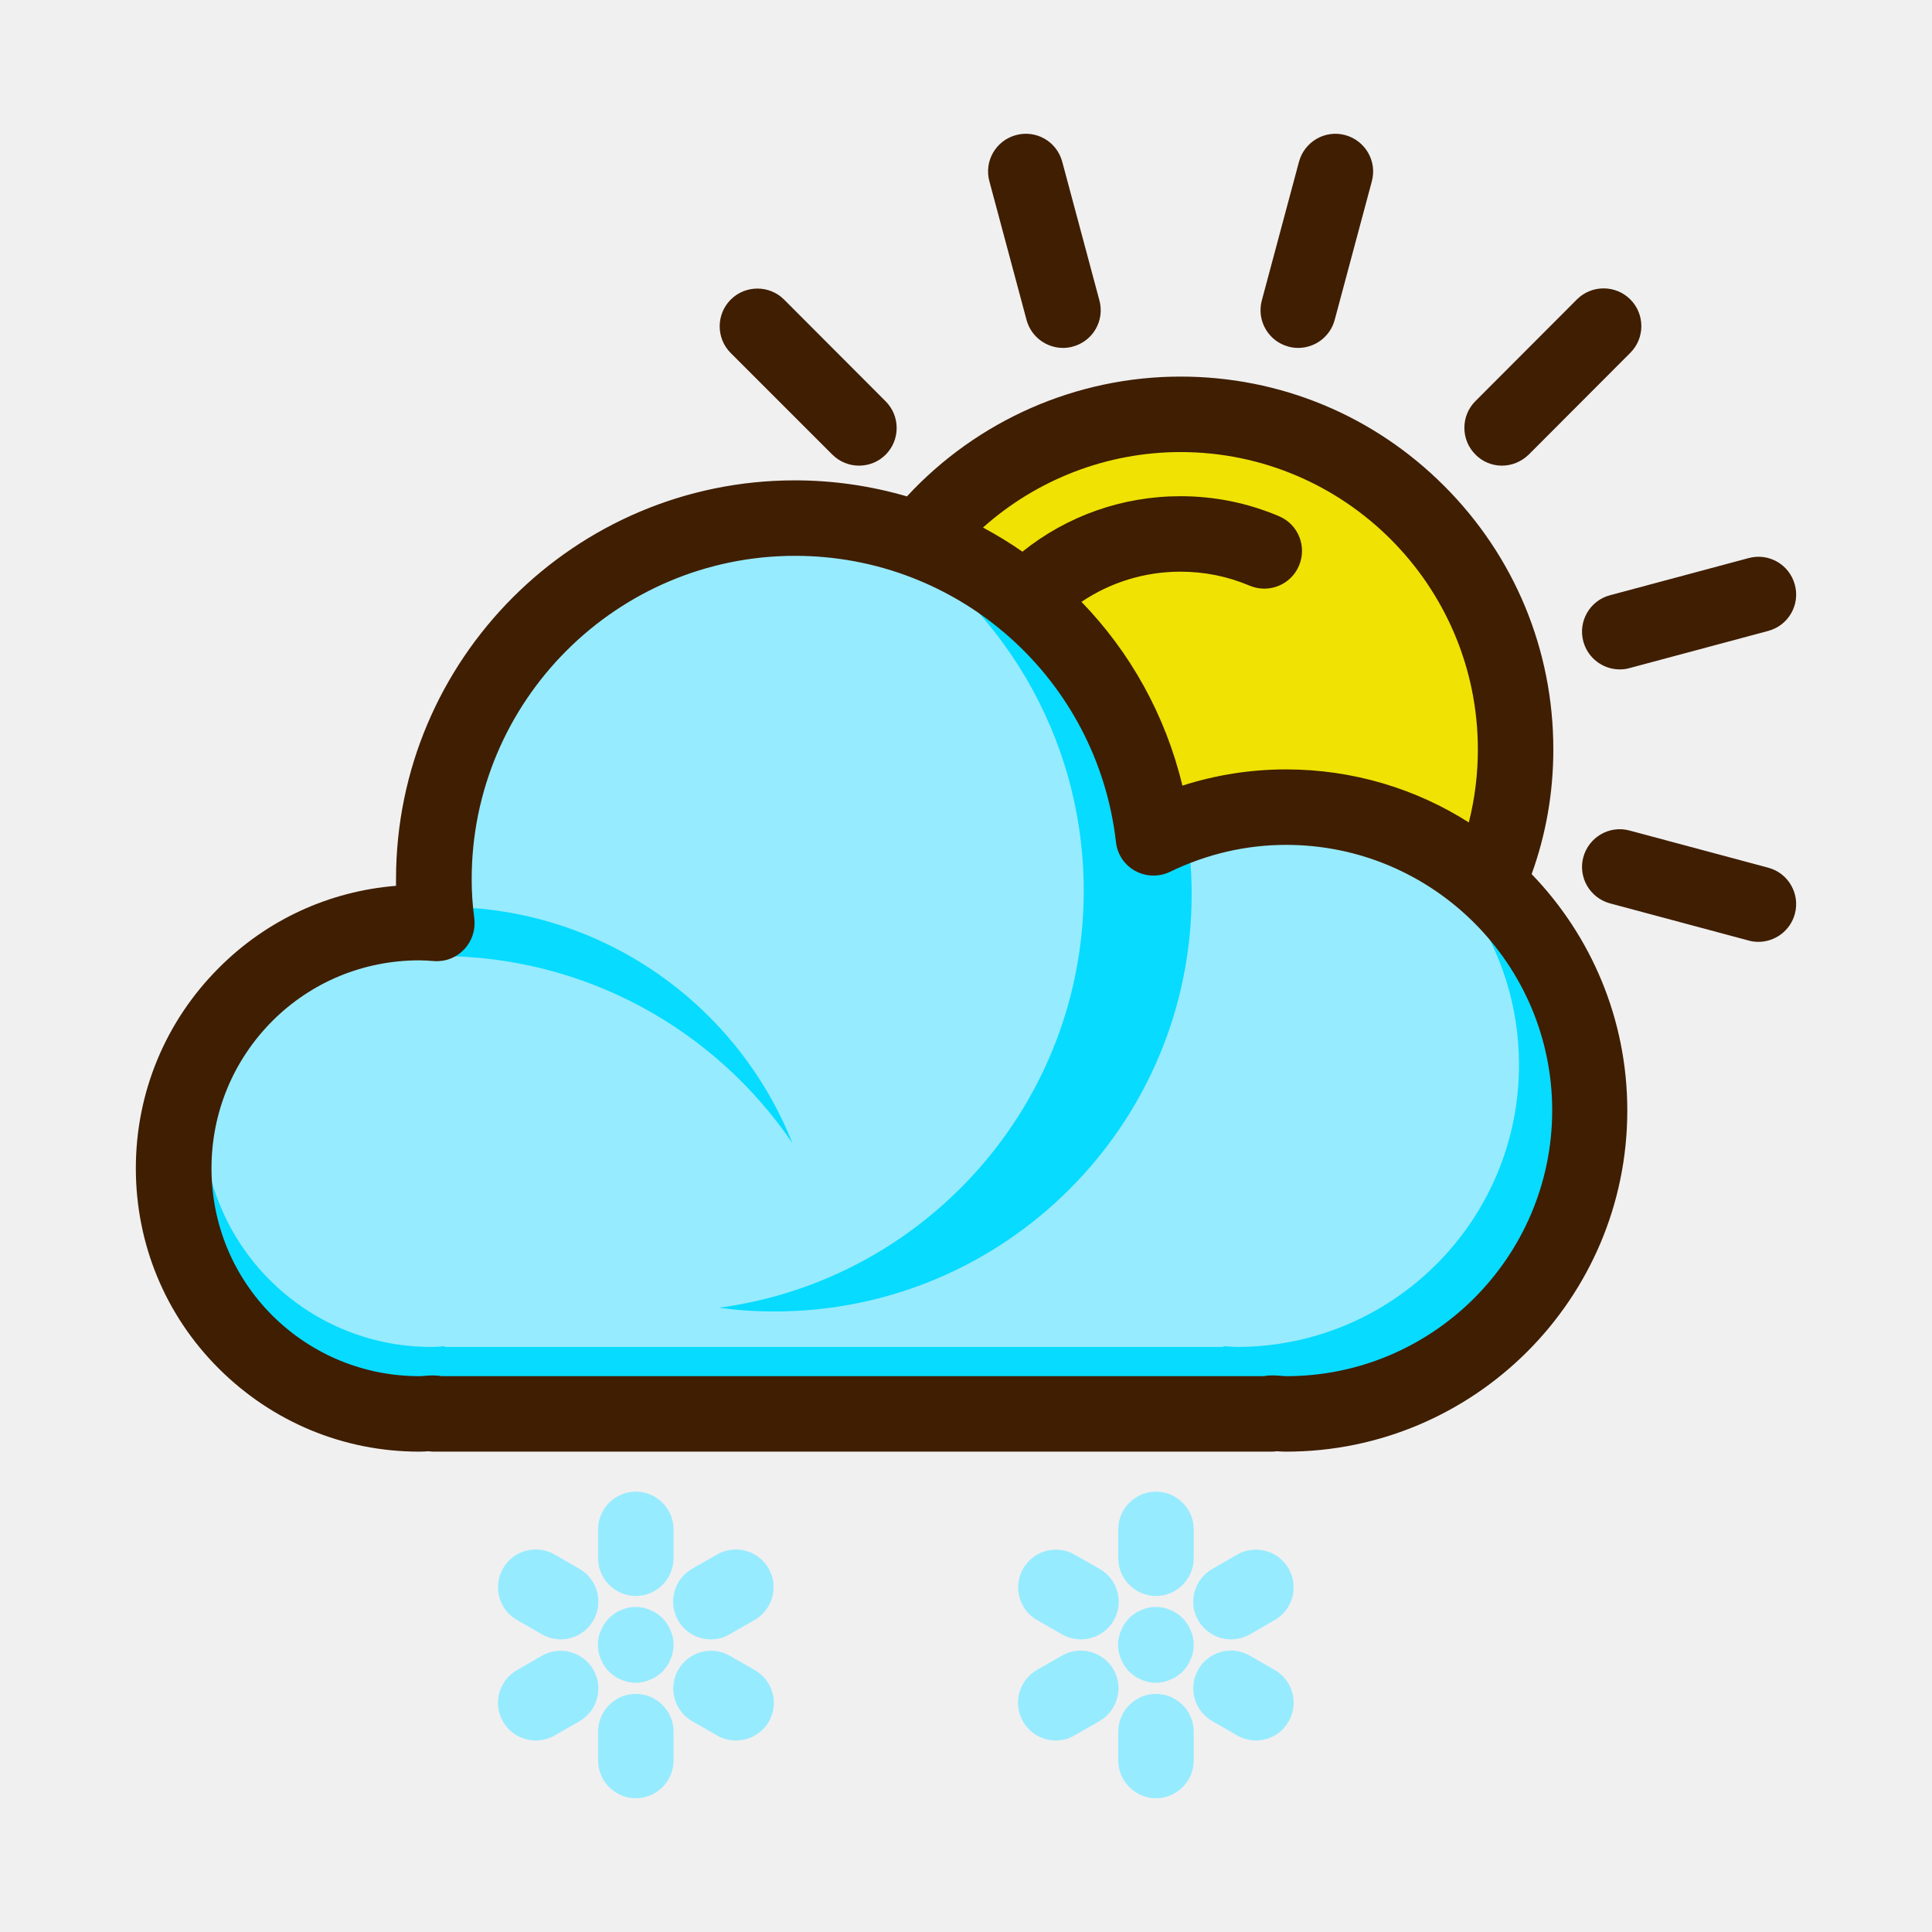
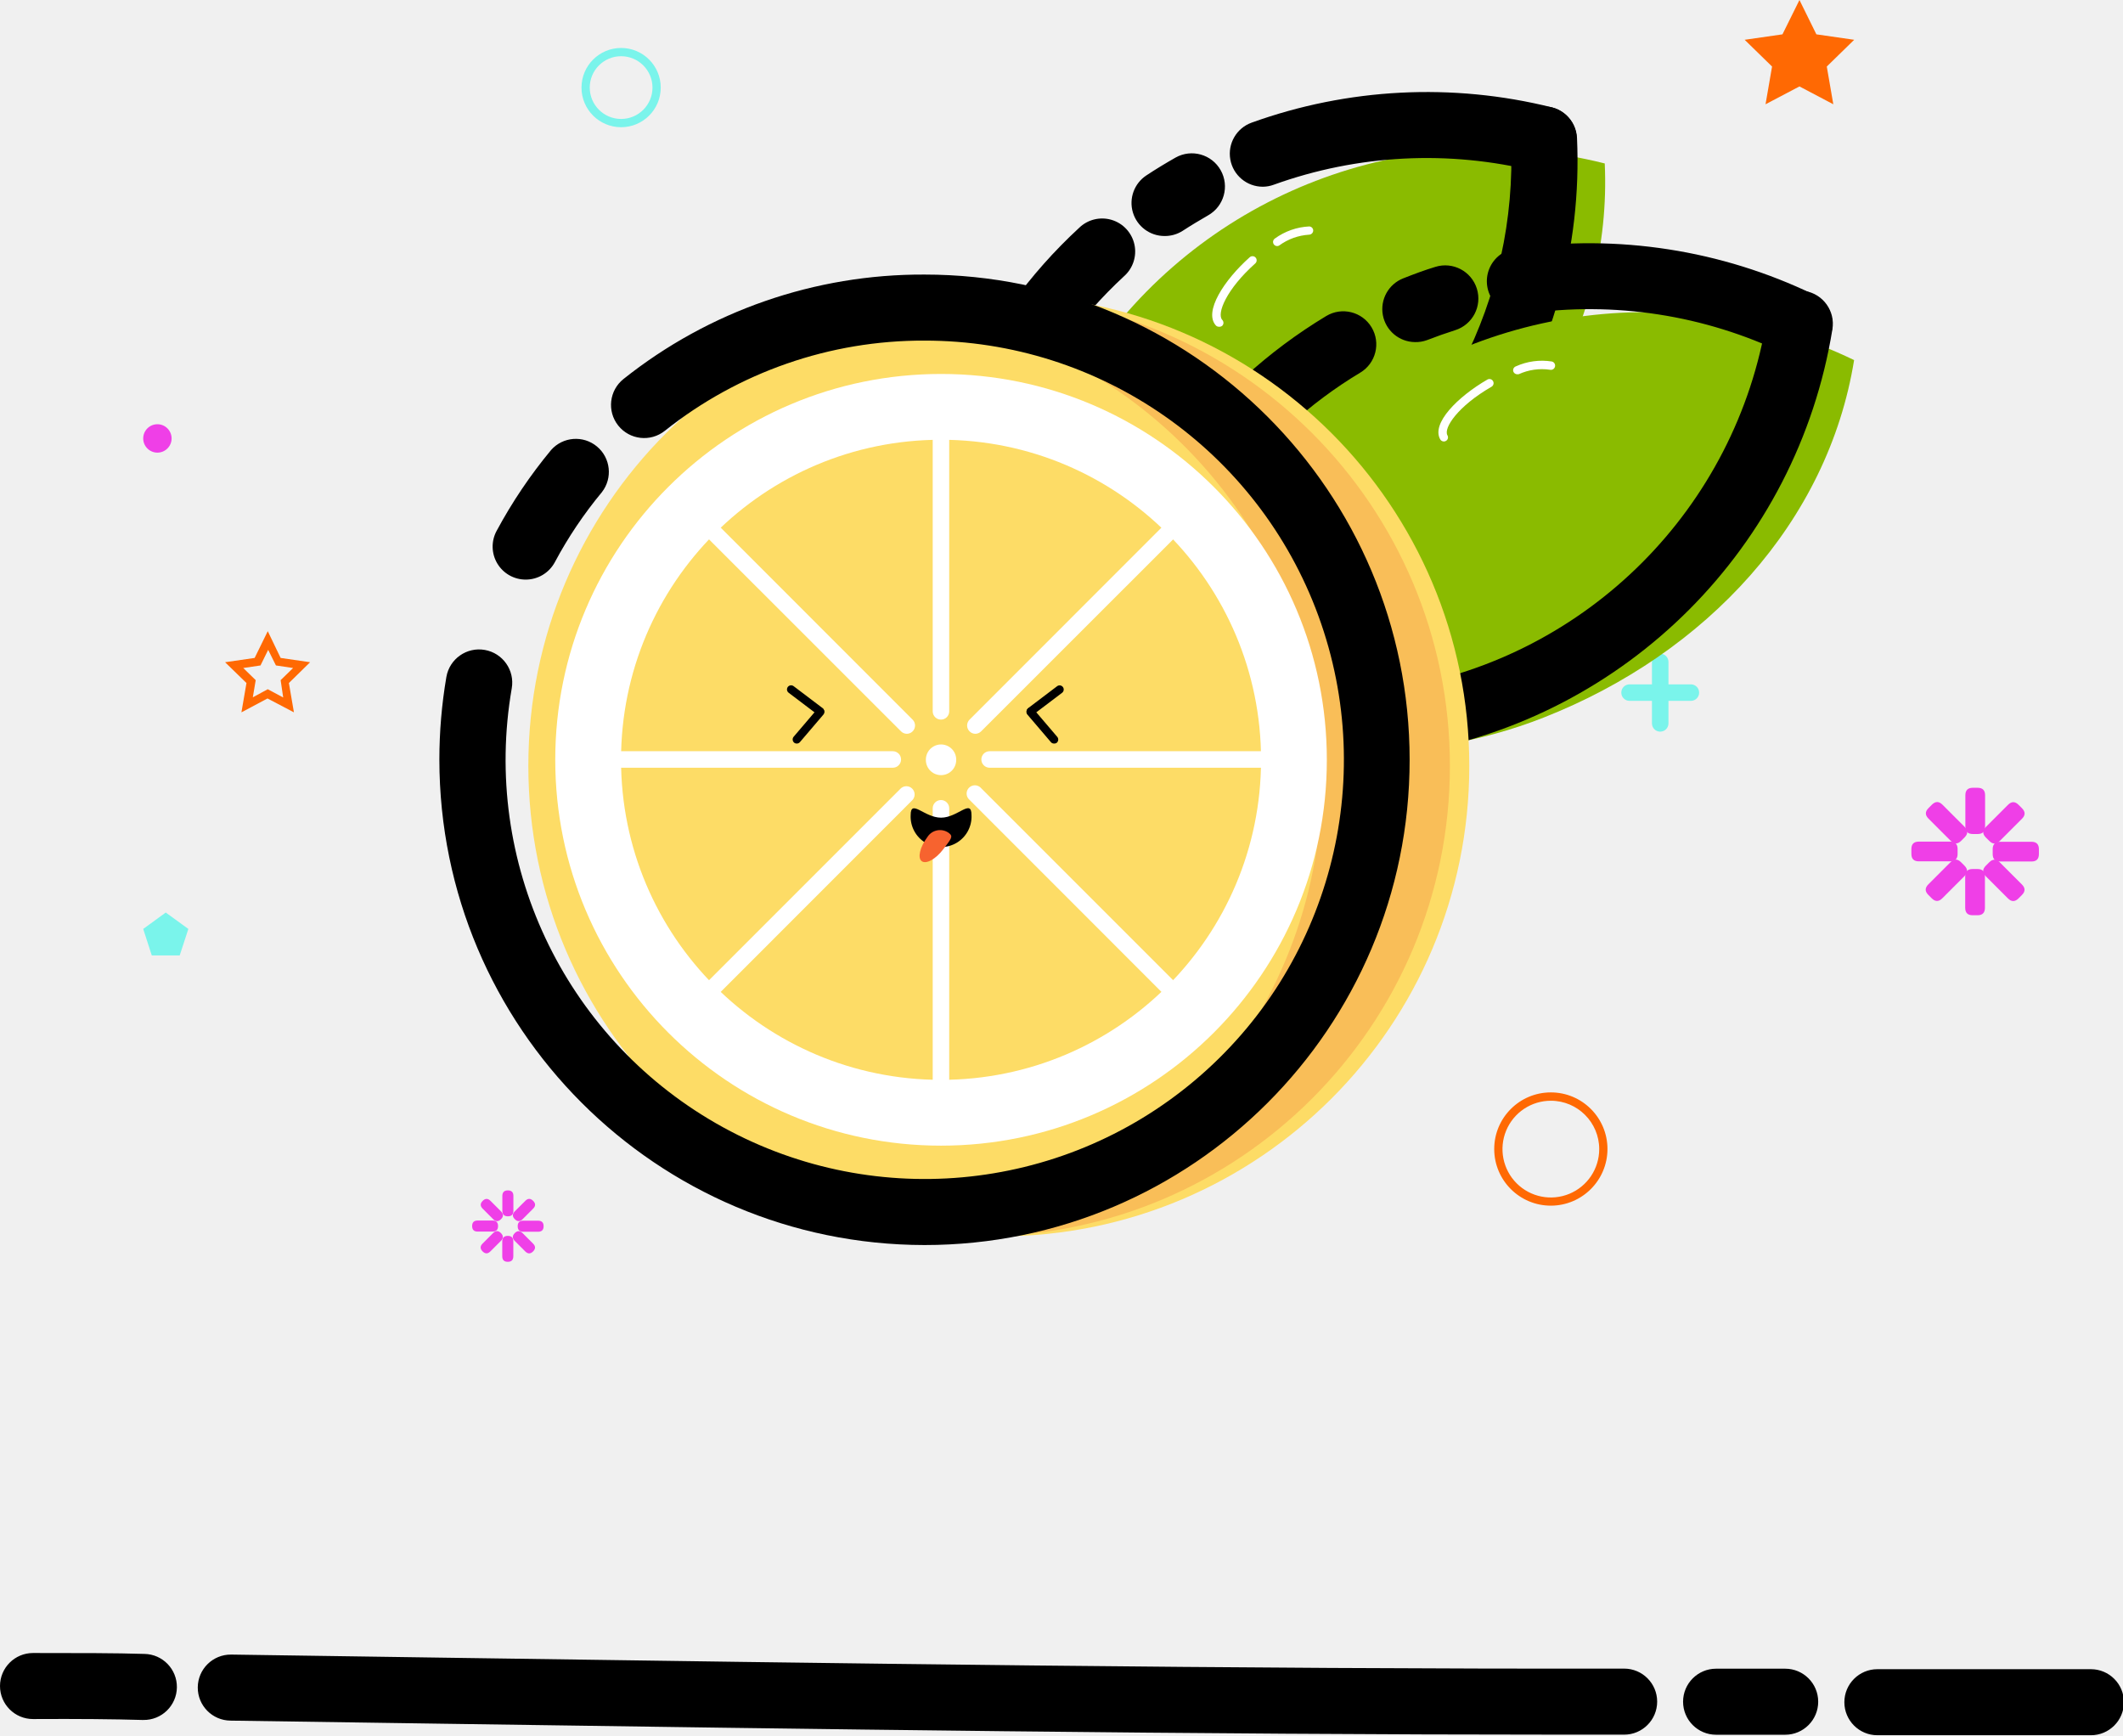
- <svg xmlns="http://www.w3.org/2000/svg" t="1598849269698" class="icon" viewBox="0 0 1024 1024" version="1.1" p-id="1957" width="200" height="200">
+ <svg xmlns="http://www.w3.org/2000/svg" t="1599222437234" class="icon" viewBox="0 0 1253 1024" version="1.1" p-id="7993" width="244.727" height="200">
  <defs>
    <style type="text/css">:not(select) {  }
</style>
  </defs>
-   <path d="M491.7 280.7c32.6-37.4 80.5-61.1 134-61.1 98.1 0 177.6 79.5 177.6 177.6 0 23.7-4.7 46.3-13.1 67H491.7V280.7z" fill="#F0E203" p-id="1958" />
-   <path d="M337 845.9c-11 0-20-9-20-20v-15.3c0-11 9-20 20-20s20 9 20 20v15.3c0 11-9 20-20 20zM297.2 868.9c-3.4 0-6.8-0.9-10-2.7l-13.2-7.6c-9.6-5.5-12.9-17.7-7.4-27.3 5.5-9.6 17.7-12.9 27.3-7.4l13.2 7.6c9.6 5.5 12.9 17.7 7.4 27.3-3.7 6.5-10.4 10.1-17.3 10.1zM284 922.5c-6.9 0-13.7-3.6-17.4-10-5.5-9.6-2.2-21.8 7.4-27.3l13.2-7.6c9.6-5.5 21.8-2.2 27.3 7.4 5.5 9.6 2.2 21.8-7.4 27.3l-13.2 7.6c-3.1 1.7-6.5 2.6-9.9 2.6zM337 953.1c-11 0-20-9-20-20v-15.3c0-11 9-20 20-20s20 9 20 20v15.3c0 11-9 20-20 20zM390.1 922.5c-3.4 0-6.8-0.8-9.9-2.6l-13.3-7.6c-9.6-5.5-12.9-17.7-7.4-27.3 5.5-9.6 17.7-12.9 27.3-7.4l13.3 7.6c9.6 5.5 12.9 17.7 7.4 27.3-3.7 6.4-10.5 10-17.4 10zM376.8 868.9c-6.9 0-13.7-3.6-17.4-10.1-5.5-9.6-2.1-21.8 7.4-27.3l13.3-7.6c9.6-5.5 21.8-2.1 27.3 7.4 5.5 9.6 2.1 21.8-7.4 27.3l-13.3 7.6c-3.1 1.9-6.5 2.7-9.9 2.7zM337 891.9c-0.7 0-1.3 0-2-0.1-0.6-0.1-1.3-0.2-1.9-0.3s-1.3-0.3-1.9-0.5c-0.6-0.2-1.2-0.4-1.8-0.7-0.6-0.2-1.2-0.5-1.8-0.8-0.6-0.3-1.1-0.6-1.7-1-0.6-0.4-1.1-0.8-1.6-1.2-0.5-0.4-1-0.9-1.5-1.3s-0.9-1-1.3-1.5-0.8-1-1.2-1.6c-0.4-0.5-0.7-1.1-1-1.7-0.3-0.6-0.6-1.2-0.8-1.8s-0.5-1.2-0.7-1.8c-0.2-0.6-0.3-1.3-0.5-1.9-0.1-0.6-0.2-1.3-0.3-1.9-0.1-0.7-0.1-1.3-0.1-2 0-0.6 0-1.3 0.1-2 0.1-0.6 0.2-1.3 0.3-1.9 0.1-0.6 0.3-1.3 0.5-1.9 0.2-0.6 0.4-1.2 0.7-1.8 0.2-0.6 0.5-1.2 0.8-1.8 0.3-0.6 0.6-1.1 1-1.7 0.4-0.5 0.8-1.1 1.2-1.6 0.4-0.5 0.9-1 1.3-1.5s1-0.9 1.5-1.3 1-0.8 1.6-1.2c0.5-0.4 1.1-0.7 1.7-1 0.6-0.3 1.2-0.6 1.8-0.8 0.6-0.2 1.2-0.5 1.8-0.7 0.6-0.2 1.3-0.3 1.9-0.5s1.3-0.2 1.9-0.3c1.3-0.1 2.6-0.1 3.9 0 0.6 0.1 1.3 0.2 1.9 0.3 0.6 0.1 1.3 0.3 1.9 0.5 0.6 0.2 1.2 0.4 1.8 0.7s1.2 0.5 1.8 0.8c0.6 0.3 1.1 0.6 1.7 1 0.6 0.4 1.1 0.8 1.6 1.2 0.5 0.4 1 0.9 1.5 1.3s0.9 1 1.3 1.5 0.8 1 1.2 1.6c0.4 0.5 0.7 1.1 1 1.7 0.3 0.6 0.6 1.2 0.8 1.8 0.2 0.6 0.5 1.2 0.7 1.8 0.2 0.6 0.4 1.3 0.5 1.9 0.1 0.6 0.2 1.3 0.3 1.9 0.1 0.7 0.1 1.3 0.1 2s0 1.3-0.1 2c-0.1 0.6-0.2 1.3-0.3 1.9-0.1 0.6-0.3 1.3-0.5 1.9-0.2 0.6-0.4 1.2-0.7 1.8s-0.5 1.2-0.8 1.8c-0.3 0.6-0.6 1.1-1 1.7-0.4 0.5-0.8 1.1-1.2 1.6-0.4 0.5-0.9 1-1.3 1.5s-0.9 0.9-1.5 1.3c-0.5 0.4-1 0.8-1.6 1.2-0.5 0.4-1.1 0.7-1.7 1-0.6 0.3-1.2 0.6-1.8 0.8s-1.2 0.5-1.8 0.7c-0.6 0.2-1.3 0.3-1.9 0.5-0.6 0.1-1.3 0.2-1.9 0.3-0.6 0.1-1.3 0.1-1.9 0.1zM612.7 845.9c-11 0-20-9-20-20v-15.3c0-11 9-20 20-20s20 9 20 20v15.3c0 11-9 20-20 20zM572.9 868.9c-3.4 0-6.8-0.9-9.9-2.6l-13.3-7.6c-9.6-5.5-12.9-17.7-7.4-27.3s17.7-12.9 27.3-7.4l13.3 7.6c9.6 5.5 12.9 17.7 7.4 27.3-3.7 6.4-10.5 10-17.4 10zM559.6 922.5c-6.9 0-13.7-3.6-17.4-10.1-5.5-9.6-2.1-21.8 7.4-27.3l13.3-7.6c9.6-5.5 21.8-2.1 27.3 7.4s2.1 21.8-7.4 27.3l-13.3 7.6c-3.1 1.9-6.5 2.7-9.9 2.7zM612.7 953.1c-11 0-20-9-20-20v-15.3c0-11 9-20 20-20s20 9 20 20v15.3c0 11-9 20-20 20zM665.7 922.5c-3.4 0-6.8-0.9-10-2.7l-13.2-7.6c-9.6-5.5-12.9-17.7-7.4-27.3 5.5-9.6 17.7-12.9 27.3-7.4l13.2 7.6c9.6 5.5 12.9 17.7 7.4 27.3-3.7 6.5-10.4 10.1-17.3 10.1zM652.5 868.9c-6.9 0-13.6-3.6-17.4-10-5.5-9.6-2.2-21.8 7.4-27.3l13.2-7.6c9.6-5.5 21.8-2.2 27.3 7.4 5.5 9.6 2.2 21.8-7.4 27.3l-13.2 7.6c-3.1 1.7-6.5 2.6-9.9 2.6zM612.7 891.9c-0.7 0-1.3 0-2-0.1-0.6-0.1-1.3-0.2-1.9-0.3-0.6-0.1-1.3-0.3-1.9-0.5-0.6-0.2-1.2-0.4-1.8-0.7s-1.2-0.5-1.8-0.8c-0.6-0.3-1.1-0.6-1.7-1-0.5-0.4-1.1-0.8-1.6-1.2-0.5-0.4-1-0.9-1.5-1.3s-0.9-1-1.3-1.5-0.8-1-1.2-1.6c-0.4-0.5-0.7-1.1-1-1.7-0.3-0.6-0.6-1.2-0.8-1.8s-0.5-1.2-0.7-1.8c-0.2-0.6-0.3-1.3-0.5-1.9-0.1-0.6-0.2-1.3-0.3-1.9-0.1-0.7-0.1-1.3-0.1-2 0-0.6 0-1.3 0.1-2 0.1-0.6 0.2-1.3 0.3-1.9 0.1-0.6 0.3-1.3 0.5-1.9 0.2-0.6 0.4-1.2 0.7-1.8 0.2-0.6 0.5-1.2 0.8-1.8 0.3-0.6 0.6-1.1 1-1.7 0.4-0.5 0.8-1.1 1.2-1.6 0.4-0.5 0.9-1 1.3-1.5s1-0.9 1.5-1.3 1-0.8 1.6-1.2c0.5-0.4 1.1-0.7 1.7-1 0.6-0.3 1.2-0.6 1.8-0.8s1.2-0.5 1.8-0.7c0.6-0.2 1.3-0.3 1.9-0.5 0.6-0.1 1.3-0.2 1.9-0.3 1.3-0.1 2.6-0.1 3.9 0 0.6 0.1 1.3 0.2 1.9 0.3 0.6 0.1 1.3 0.3 1.9 0.5 0.6 0.2 1.2 0.4 1.8 0.7 0.6 0.2 1.2 0.5 1.8 0.8 0.6 0.3 1.1 0.6 1.7 1 0.5 0.4 1.1 0.8 1.6 1.2 0.5 0.4 1 0.9 1.5 1.3s0.9 1 1.3 1.5 0.8 1 1.2 1.6c0.4 0.5 0.7 1.1 1 1.7 0.3 0.6 0.6 1.2 0.8 1.8 0.2 0.6 0.5 1.2 0.7 1.8 0.2 0.6 0.3 1.3 0.5 1.9 0.1 0.6 0.2 1.3 0.3 1.9 0.1 0.7 0.1 1.3 0.1 2s0 1.3-0.1 2c-0.1 0.6-0.2 1.3-0.3 1.9-0.1 0.6-0.3 1.3-0.5 1.9-0.2 0.6-0.4 1.2-0.7 1.8s-0.5 1.2-0.8 1.8c-0.3 0.6-0.6 1.1-1 1.7-0.4 0.5-0.8 1.1-1.2 1.6-0.4 0.5-0.9 1-1.3 1.5s-1 0.9-1.5 1.3-1 0.8-1.6 1.2c-0.5 0.4-1.1 0.7-1.7 1-0.6 0.3-1.2 0.6-1.8 0.8-0.6 0.2-1.2 0.5-1.8 0.7-0.6 0.2-1.3 0.3-1.9 0.5-0.6 0.1-1.3 0.2-1.9 0.3-0.6 0.1-1.3 0.1-1.9 0.1z" fill="#97EBFF" p-id="1959" />
-   <path d="M842.4 588.6c0 88.8-72 160.8-160.8 160.8-2.6 0-5.1-0.3-7.7-0.4v0.4H229.8v-0.4c-2.6 0.2-5.1 0.4-7.7 0.4-71.9 0-130.1-58.2-130.1-130.1 0-41.9 19.7-79.1 50.5-102.9 22.1-17.1 49.7-27.2 79.7-27.2 3.1 0 6.2 0.3 9.2 0.4-0.7-5.8-1.3-11.8-1.4-17.8-0.1-1.9-0.1-3.8-0.1-5.7 0-105.7 85.7-191.4 191.4-191.4 14.5 0 28.6 1.6 42.1 4.6 78.5 17.6 138.6 83.5 148 164.8 5.5-2.7 11.3-5.1 17.2-7.1 16.6-5.9 34.5-9.1 53.2-9.1 88.6-0.1 160.6 71.9 160.6 160.7z" fill="#97EBFF" p-id="1960" />
-   <path d="M842.4 584.2c0 88.8-72 160.8-160.8 160.8-2.6 0-5.1-0.3-7.7-0.4v0.4H229.8v-0.4c-2.6 0.2-5.1 0.4-7.7 0.4C150.2 745 92 686.7 92 614.8c0-35.5 14.2-67.7 37.3-91.1-13.7 19.6-21.7 43.4-21.7 69.2 0 66.8 54.1 121 121 121 2.4 0 4.7-0.2 7.1-0.4v0.4h412.8v-0.4c2.4 0.1 4.7 0.4 7.1 0.4 82.5 0 149.5-66.9 149.5-149.5 0-62-37.7-115.1-91.4-137.7 73.4 14.7 128.7 79.7 128.7 157.5z" fill="#07DBFF" p-id="1961" />
-   <path d="M631.6 474c0 122.1-99 221.1-221.1 221.1-10 0-19.8-0.6-29.4-2 109.1-14.5 193.3-107.9 193.3-220.9 0-82.4-44.7-154.3-111-192.9 78.5 17.6 138.6 83.5 148 164.8 5.5-2.7 11.3-5.1 17.2-7.1 1.9 12 3 24.3 3 37z" fill="#07DBFF" p-id="1962" />
-   <path d="M420 605.9c-40.7-59.9-109.4-99.2-187.3-99.2-32.1 0-62.6 6.7-90.2 18.7 22.1-17.1 49.7-27.2 79.7-27.2 3.1 0 6.2 0.3 9.2 0.4-0.7-5.8-1.3-11.8-1.4-17.8 1.8-0.1 3.7-0.1 5.4-0.1 83.8 0 155.4 51.8 184.6 125.2z" fill="#07DBFF" p-id="1963" />
-   <path d="M823.3 397.2c0-52.8-20.6-102.4-57.9-139.7-37.3-37.3-86.9-57.9-139.7-57.9-55.1 0-107.6 23.1-145 63.5-18.9-5.5-38.8-8.5-59.4-8.5-116.6 0-211.4 94.8-211.4 211.4v3.5c-35.5 2.9-68.5 18-93.9 43.5-28.3 28.3-44 66.1-44 106.2s15.6 77.9 44 106.2 66.1 44 106.2 44c1.8 0 3.4-0.1 4.9-0.2 0.9 0.1 1.8 0.2 2.8 0.2H674c0.9 0 1.9-0.1 2.8-0.2 1.5 0.1 3.1 0.2 4.9 0.2 99.7 0 180.8-81.1 180.8-180.8 0-48.6-19.3-92.8-50.7-125.3 7.7-21.3 11.5-43.5 11.5-66.1zM625.7 239.6c86.9 0 157.6 70.7 157.6 157.6 0 13.1-1.6 26.1-4.8 38.7-28-17.8-61.3-28.1-96.9-28.1-18.7 0-37.1 2.9-54.9 8.6-9-37.5-27.8-70.9-53.5-97.4 15.4-10.4 33.6-16 52.5-16 12.7 0 25 2.5 36.6 7.4 10.2 4.3 21.9-0.4 26.2-10.6 4.3-10.2-0.4-21.9-10.6-26.2-16.5-7-34.1-10.6-52.2-10.6-30.8 0-60.1 10.4-83.8 29.4-6.7-4.7-13.7-8.9-20.9-12.8 28.7-25.6 65.9-40 104.7-40z m56.1 489.8c-0.8 0-1.9-0.1-3.2-0.2-1.2-0.1-2.5-0.2-3.8-0.2h-0.8c-1.3 0-2.7 0.1-4 0.4H234c-1.5-0.3-3.1-0.4-4.7-0.4-1.3 0-2.5 0.1-3.8 0.2-1.3 0.1-2.3 0.2-3.2 0.2-29.5 0-57.2-11.5-78-32.2-20.8-20.8-32.2-48.5-32.2-78s11.5-57.2 32.2-78c20.8-20.8 48.5-32.2 78-32.2 2.5 0 5.4 0.2 7.9 0.4 6 0.4 11.8-1.9 15.9-6.3s6-10.3 5.3-16.3c-1-7.4-1.4-14.2-1.4-20.8 0-94.5 76.9-171.4 171.4-171.4 87.1 0 160.2 65.2 170.1 151.8 0.7 6.4 4.5 12.1 10.2 15.2 5.7 3.1 12.5 3.3 18.4 0.5 19.6-9.5 40.4-14.3 61.6-14.3 77.7 0 141 63.2 141 140.8-0.1 77.6-63.3 140.8-140.9 140.8zM544.1 169.6c2.4 8.9 10.5 14.8 19.3 14.8 1.7 0 3.5-0.2 5.2-0.7 10.7-2.9 17-13.8 14.1-24.5L563 85.7c-2.9-10.7-13.8-17-24.5-14.1-10.7 2.9-17 13.8-14.1 24.5l19.7 73.5z" fill="#3F1E01" p-id="1964" />
-   <path d="M441.1 240.9c3.9 3.9 9 5.9 14.2 5.9 5.1 0 10.2-1.9 14.1-5.8 7.8-7.8 7.8-20.5 0-28.3l-53.8-53.9c-7.8-7.8-20.5-7.8-28.3 0-7.8 7.8-7.8 20.5 0 28.3l53.8 53.8zM937.2 459.9l-73.5-19.7c-10.7-2.9-21.6 3.5-24.5 14.1-2.9 10.7 3.5 21.6 14.1 24.5l73.5 19.7c1.7 0.5 3.5 0.7 5.2 0.7 8.8 0 16.9-5.9 19.3-14.8 2.9-10.7-3.5-21.7-14.1-24.5zM839.2 340c2.4 8.9 10.5 14.8 19.3 14.8 1.7 0 3.5-0.2 5.2-0.7l73.5-19.7c10.7-2.9 17-13.8 14.1-24.5-2.9-10.7-13.8-17-24.5-14.1l-73.5 19.7c-10.6 2.8-17 13.8-14.1 24.5zM796.1 246.8c5.1 0 10.2-2 14.2-5.9l53.8-53.9c7.8-7.8 7.8-20.5 0-28.3-7.8-7.8-20.5-7.8-28.3 0L782 212.6c-7.8 7.8-7.8 20.5 0 28.3 3.9 4 9 5.9 14.1 5.9zM682.9 183.7c1.7 0.5 3.5 0.7 5.2 0.7 8.8 0 16.9-5.9 19.3-14.8l19.7-73.5c2.9-10.7-3.5-21.6-14.1-24.5-10.7-2.9-21.6 3.5-24.5 14.1l-19.7 73.5c-2.9 10.7 3.5 21.7 14.1 24.5z" fill="#3F1E01" p-id="1965" />
+   <path d="M1224.464 1024h-116.43a19.486 19.486 0 0 1 0-38.972h126.027a19.486 19.486 0 0 1 0 38.972zM1012.844 1023.708a19.486 19.486 0 1 1 0-38.972h40.775a19.486 19.486 0 0 1 0 38.972zM923.013 1023.659c-218.684 0-442.97-3.264-660.29-6.43l-126.66-1.851a19.486 19.486 0 0 1 0.292-38.972h0.292l126.66 1.851c228.963 3.313 465.672 6.771 695.268 6.43a19.486 19.486 0 0 1 0 38.972zM84.521 1014.988h-0.585c-16.661-0.487-37.706-0.682-64.353-0.536H19.486a19.486 19.486 0 0 1 0-38.972c27.037 0 48.716 0 65.717 0.536a19.486 19.486 0 0 1-0.585 38.972z" p-id="7994" />
+   <path d="M915.364 711.49a33.419 33.419 0 1 1 33.37-33.419 33.468 33.468 0 0 1-33.37 33.419z m0-61.917a28.547 28.547 0 1 0 28.499 28.499 28.547 28.547 0 0 0-28.499-28.499z" fill="#FF6903" p-id="7995" />
+   <path d="M366.584 75.071a23.383 23.383 0 1 1 23.383-23.383 23.383 23.383 0 0 1-23.383 23.383z m0-41.895a18.512 18.512 0 1 0 18.512 18.512 18.512 18.512 0 0 0-18.512-18.512z" fill="#7AF4EB" p-id="7996" />
+   <path d="M1062.047 0l9.987 20.266 22.312 3.215-16.174 15.784 3.849 22.263-19.973-10.523-20.022 10.523 3.849-22.263-16.174-15.784 22.312-3.215L1062.047 0zM142.493 420.366l2.972-17.294-12.617-12.276 17.44-2.533 7.746-15.784L165.633 388.263l17.391 2.533L170.504 403.072l2.972 17.294-15.589-8.184z m15.54-13.64l9.11 4.872-1.51-10.23 7.356-7.161-10.133-1.51-4.579-9.207-4.531 9.207-10.182 1.51 7.356 7.161-1.705 10.133z" fill="#FF6903" p-id="7997" />
+   <path d="M998.035 413.595h-36.342a4.872 4.872 0 0 1 0-9.743h36.342a4.872 4.872 0 0 1 0 9.743z" fill="#7AF4EB" p-id="7998" />
+   <path d="M979.864 431.766a4.872 4.872 0 0 1-4.872-4.872v-36.342a4.872 4.872 0 0 1 9.743 0v36.342a4.872 4.872 0 0 1-4.872 4.872zM97.821 538.501l-13.299 9.694 5.066 15.638h16.466l5.115-15.638-13.348-9.694z" fill="#7AF4EB" p-id="7999" />
+   <path d="M1159.965 464.892m4.384 0l2.874 0q4.384 0 4.384 4.384l0 18.512q0 4.384-4.384 4.384l-2.874 0q-4.384 0-4.384-4.384l0-18.512q0-4.384 4.384-4.384Z" fill="#EF3FE7" p-id="8000" />
+   <path d="M1135.099 479.987m3.1-3.1l2.032-2.032q3.1-3.1 6.2 0l13.09 13.09q3.1 3.1 0 6.2l-2.032 2.032q-3.1 3.1-6.2 0l-13.09-13.09q-3.1-3.1 0-6.2Z" fill="#EF3FE7" p-id="8001" />
+   <path d="M1128.105 508.298m0-4.384l0-2.874q0-4.384 4.384-4.384l18.512 0q4.384 0 4.384 4.384l0 2.874q0 4.384-4.384 4.384l-18.512 0q-4.384 0-4.384-4.384Z" fill="#EF3FE7" p-id="8002" />
+   <path d="M1143.232 533.225m-3.1-3.1l-2.032-2.032q-3.1-3.1 0-6.2l13.09-13.09q3.1-3.1 6.2 0l2.032 2.032q3.1 3.1 0 6.2l-13.09 13.09q-3.1 3.1-6.2 0Z" fill="#EF3FE7" p-id="8003" />
+   <path d="M1171.511 540.109m-4.384 0l-2.874 0q-4.384 0-4.384-4.384l0-18.512q0-4.384 4.384-4.384l2.874 0q4.384 0 4.384 4.384l0 18.512q0 4.384-4.384 4.384Z" fill="#EF3FE7" p-id="8004" />
+   <path d="M1196.442 525.054m-3.1 3.1l-2.032 2.032q-3.1 3.1-6.2 0l-13.09-13.09q-3.1-3.1 0-6.2l2.032-2.032q3.1-3.1 6.2 0l13.09 13.09q3.1 3.1 0 6.2Z" fill="#EF3FE7" p-id="8005" />
+   <path d="M1203.371 496.752m0 4.384l0 2.874q0 4.384-4.384 4.384l-18.512 0q-4.384 0-4.384-4.384l0-2.874q0-4.384 4.384-4.384l18.512 0q4.384 0 4.384 4.384Z" fill="#EF3FE7" p-id="8006" />
+   <path d="M1188.246 471.829m3.1 3.1l2.032 2.032q3.1 3.1 0 6.2l-13.09 13.09q-3.1 3.1-6.2 0l-2.032-2.032q-3.1-3.1 0-6.2l13.09-13.09q3.1-3.1 6.2 0Z" fill="#EF3FE7" p-id="8007" />
+   <path d="M296.483 702.478m3.264 0l0 0q3.264 0 3.264 3.264l0 8.769q0 3.264-3.264 3.264l0 0q-3.264 0-3.264-3.264l0-8.769q0-3.264 3.264-3.264Z" fill="#EF3FE7" p-id="8008" />
+   <path d="M282.568 710.964m2.308-2.308l0 0q2.308-2.308 4.616 0l6.2 6.2q2.308 2.308 0 4.616l0 0q-2.308 2.308-4.616 0l-6.2-6.2q-2.308-2.308 0-4.616Z" fill="#EF3FE7" p-id="8009" />
+   <path d="M278.653 726.787m0-3.264l0 0q0-3.264 3.264-3.264l8.769 0q3.264 0 3.264 3.264l0 0q0 3.264-3.264 3.264l-8.769 0q-3.264 0-3.264-3.264Z" fill="#EF3FE7" p-id="8010" />
+   <path d="M287.129 740.781m-2.308-2.308l0 0q-2.308-2.308 0-4.616l6.2-6.2q2.308-2.308 4.616 0l0 0q2.308 2.308 0 4.616l-6.2 6.2q-2.308 2.308-4.616 0Z" fill="#EF3FE7" p-id="8011" />
+   <path d="M302.962 744.617m-3.264 0l0 0q-3.264 0-3.264-3.264l0-8.769q0-3.264 3.264-3.264l0 0q3.264 0 3.264 3.264l0 8.769q0 3.264-3.264 3.264Z" fill="#EF3FE7" p-id="8012" />
+   <path d="M316.932 736.193m-2.308 2.308l0 0q-2.308 2.308-4.616 0l-6.2-6.2q-2.308-2.308 0-4.616l0 0q2.308-2.308 4.616 0l6.2 6.2q2.308 2.308 0 4.616Z" fill="#EF3FE7" p-id="8013" />
+   <path d="M320.84 720.356m0 3.264l0 0q0 3.264-3.264 3.264l-8.769 0q-3.264 0-3.264-3.264l0 0q0-3.264 3.264-3.264l8.769 0q3.264 0 3.264 3.264Z" fill="#EF3FE7" p-id="8014" />
+   <path d="M312.345 706.331m2.308 2.308l0 0q2.308 2.308 0 4.616l-6.2 6.2q-2.308 2.308-4.616 0l0 0q-2.308-2.308 0-4.616l6.2-6.2q2.308-2.308 4.616 0Z" fill="#EF3FE7" p-id="8015" />
+   <path d="M92.9 258.728m-8.379 0a8.379 8.379 0 1 0 16.758 0 8.379 8.379 0 1 0-16.758 0Z" fill="#EF3FE7" p-id="8016" />
+   <path d="M757.429 367.656a282.55 282.55 0 0 0 53.295-27.329c86.714-56.754 140.837-147.316 136.403-243.87a282.988 282.988 0 0 0-298.285 108.489" fill="#8ABB00" p-id="8017" />
+   <path d="M612.939 210.159a19.096 19.096 0 0 1-11.399-3.702 19.486 19.486 0 0 1-4.384-27.183 298.529 298.529 0 0 1 39.752-44.818 19.486 19.486 0 1 1 26.404 28.645 264.769 264.769 0 0 0-34.588 38.972 19.486 19.486 0 0 1-15.784 8.087zM687.327 139.278a19.486 19.486 0 0 1-10.669-35.806c5.602-3.702 11.399-7.21 17.148-10.474a19.486 19.486 0 0 1 19.194 34.101c-4.872 2.825-10.133 5.943-15.053 9.159a19.486 19.486 0 0 1-10.62 3.02zM745.347 110.194a19.486 19.486 0 0 1-6.674-37.803A305.3 305.3 0 0 1 915.852 63.33a19.486 19.486 0 0 1-9.5 37.803 266.425 266.425 0 0 0-154.623 7.892 18.804 18.804 0 0 1-6.382 1.169z" p-id="8018" />
+   <path d="M730.294 378.568a19.486 19.486 0 0 1-7.015-37.56 265.451 265.451 0 0 0 49.641-25.478 264.769 264.769 0 0 0 118.866-232.373 19.486 19.486 0 0 1 38.972-1.705 302.669 302.669 0 0 1-193.401 295.898 19.486 19.486 0 0 1-7.064 1.218z" p-id="8019" />
+   <path d="M753.775 145.221a2.436 2.436 0 0 1-1.315-4.482 37.56 37.56 0 0 1 20.266-7.112 2.436 2.436 0 0 1 2.338 2.484 2.533 2.533 0 0 1-2.484 2.387 33.37 33.37 0 0 0-17.538 6.333 2.046 2.046 0 0 1-1.267 0.39zM719.382 192.816a2.436 2.436 0 0 1-1.802-0.779c-7.21-8.087 4.872-26.745 20.022-40.239a2.436 2.436 0 1 1 3.264 3.654c-17.05 15.199-22.896 29.668-19.486 33.321a2.484 2.484 0 0 1 0 3.459 2.631 2.631 0 0 1-1.997 0.585z" fill="#FFFFFF" p-id="8020" />
+   <path d="M853.301 439.365A282.794 282.794 0 0 0 910.98 423.484c96.457-37.901 167.874-115.602 183.316-210.987A282.988 282.988 0 0 0 780.228 258.192" fill="#8ABB00" p-id="8021" />
+   <path d="M747.88 256.146a19.486 19.486 0 0 1-13.153-33.857 304.716 304.716 0 0 1 48.033-35.806 19.486 19.486 0 0 1 20.071 33.419 261.018 261.018 0 0 0-41.798 31.129 19.486 19.486 0 0 1-13.153 5.115zM835.13 201.877a19.486 19.486 0 0 1-6.966-37.608c6.284-2.484 12.666-4.872 18.95-6.771a19.486 19.486 0 0 1 11.692 37.365c-5.505 1.754-11.058 3.702-16.563 5.846a19.194 19.194 0 0 1-7.112 1.169zM1061.998 210.695a19.486 19.486 0 0 1-8.476-1.949 265.938 265.938 0 0 0-152.967-23.627 19.486 19.486 0 1 1-5.651-38.534 305.398 305.398 0 0 1 175.619 27.232 19.486 19.486 0 0 1-8.525 37.024z" p-id="8022" />
+   <path d="M828.456 444.919a19.486 19.486 0 0 1-3.167-38.972 263.551 263.551 0 0 0 217.515-218.099 19.486 19.486 0 1 1 38.68 6.479 302.864 302.864 0 0 1-249.618 250.349 23.724 23.724 0 0 1-3.41 0.244z" p-id="8023" />
+   <path d="M895.488 220.876a2.484 2.484 0 0 1-2.29-1.559 2.436 2.436 0 0 1 1.461-3.118 37.414 37.414 0 0 1 21.24-2.874 2.436 2.436 0 0 1-1.12 4.872 32.932 32.932 0 0 0-18.414 2.631zM852.18 260.531a2.484 2.484 0 0 1-2.143-1.218c-5.407-9.402 10.279-25.186 27.817-35.319a2.436 2.436 0 0 1 2.436 4.238c-19.778 11.399-28.45 24.358-26.014 28.645a2.387 2.387 0 0 1-0.877 3.313 2.29 2.29 0 0 1-1.218 0.341z" fill="#FFFFFF" p-id="8024" />
+   <path d="M589.506 451.934m-277.678 0a277.678 277.678 0 1 0 555.357 0 277.678 277.678 0 1 0-555.357 0Z" fill="#FDDC66" p-id="8025" />
+   <path d="M578.058 174.255a279.237 279.237 0 0 0-65.181 7.746 277.678 277.678 0 0 1 55 547.367c3.361 0 6.771 0.244 10.182 0.244a277.678 277.678 0 0 0 0-555.357z" fill="#F9BE58" p-id="8026" />
+   <path d="M310.269 342.032a19.486 19.486 0 0 1-17.197-28.693 289.224 289.224 0 0 1 32.201-47.79 19.486 19.486 0 0 1 29.96 24.894 247.134 247.134 0 0 0-27.768 41.311 19.486 19.486 0 0 1-17.197 10.279z" p-id="8027" />
+   <path d="M545.614 734.727A286.691 286.691 0 0 1 259.313 448.183a290.685 290.685 0 0 1 4.141-48.716A19.486 19.486 0 1 1 302.036 406.19a247.377 247.377 0 1 0 243.578-205.19 244.747 244.747 0 0 0-153.259 53.246 19.486 19.486 0 1 1-24.358-30.593A283.183 283.183 0 0 1 545.614 162.028a286.35 286.35 0 0 1 0 572.7z" p-id="8028" />
+   <path d="M555.406 448.378m-227.696 0a227.696 227.696 0 1 0 455.393 0 227.696 227.696 0 1 0-455.393 0Z" fill="#FFFFFF" p-id="8029" />
+   <path d="M555.406 448.378m-188.87 0a188.87 188.87 0 1 0 377.74 0 188.87 188.87 0 1 0-377.74 0Z" fill="#FDDC66" p-id="8030" />
+   <path d="M555.406 448.378m-8.964 0a8.964 8.964 0 1 0 17.927 0 8.964 8.964 0 1 0-17.927 0Z" fill="#FFFFFF" p-id="8031" />
+   <path d="M555.357 424.653a4.872 4.872 0 0 1-4.872-4.872V258.192a4.872 4.872 0 1 1 9.743 0v161.589a4.872 4.872 0 0 1-4.872 4.872zM535.237 433.032a4.872 4.872 0 0 1-3.459-1.461L417.492 317.333a4.872 4.872 0 0 1 6.918-6.918l114.238 114.287a4.872 4.872 0 0 1 0 6.869 4.872 4.872 0 0 1-3.41 1.461zM526.858 453.054H365.366a4.872 4.872 0 0 1 0-9.743h161.638a4.872 4.872 0 0 1 0 9.743zM420.951 587.704a4.872 4.872 0 0 1-3.459-1.413 4.872 4.872 0 0 1 0-6.869l114.287-114.287a4.872 4.872 0 0 1 6.869 6.869l-114.238 114.287a4.872 4.872 0 0 1-3.459 1.413zM555.357 643.434a4.872 4.872 0 0 1-4.872-4.872V476.925a4.872 4.872 0 0 1 9.743 0v161.638a4.872 4.872 0 0 1-4.872 4.872zM689.909 587.704a4.872 4.872 0 0 1-3.459-1.413l-114.238-114.287a4.872 4.872 0 1 1 6.869-6.869l114.287 114.287a4.872 4.872 0 0 1 0 6.869 4.872 4.872 0 0 1-3.459 1.413zM745.591 453.054h-161.589a4.872 4.872 0 0 1 0-9.743h161.589a4.872 4.872 0 0 1 0 9.743zM575.622 433.032a4.872 4.872 0 0 1-3.41-1.461 4.872 4.872 0 0 1 0-6.869l114.238-114.287a4.872 4.872 0 0 1 6.918 6.918l-114.287 114.238a4.872 4.872 0 0 1-3.459 1.461z" fill="#FFFFFF" p-id="8032" />
+   <path d="M483.989 422.217a2.387 2.387 0 0 1-1.461-0.487l-17.05-12.91a2.436 2.436 0 1 1 2.923-3.897l17.05 12.91a2.436 2.436 0 0 1 0.487 3.41 2.484 2.484 0 0 1-1.949 0.974z" p-id="8033" />
+   <path d="M470.251 438.781a2.338 2.338 0 0 1-1.559-0.536 2.484 2.484 0 0 1-0.292-3.459L482.284 418.515a2.387 2.387 0 0 1 3.41-0.292 2.484 2.484 0 0 1 0.292 3.459l-13.884 16.271a2.338 2.338 0 0 1-1.851 0.828zM608.359 422.217a2.484 2.484 0 0 1-1.949-0.974 2.436 2.436 0 0 1 0.487-3.41l17.05-12.91a2.436 2.436 0 0 1 2.923 3.897l-17.05 12.91a2.387 2.387 0 0 1-1.461 0.487z" p-id="8034" />
+   <path d="M622.097 438.781a2.338 2.338 0 0 1-1.851-0.828l-13.884-16.271a2.484 2.484 0 0 1 0.292-3.459 2.387 2.387 0 0 1 3.41 0.292l13.884 16.271a2.484 2.484 0 0 1-0.39 3.654 2.338 2.338 0 0 1-1.461 0.341zM573.382 480.968a17.976 17.976 0 1 1-35.903 0c0-9.743 8.038 1.559 17.927 1.559s17.976-11.448 17.976-1.559z" p-id="8035" />
+   <path d="M556.77 501.088c-4.433 5.895-10.182 9.061-12.763 7.112s-1.072-8.33 3.361-14.274a8.818 8.818 0 0 1 12.812-2.241c2.582 1.997 1.072 3.459-3.41 9.402z" fill="#F7632F" p-id="8036" />
</svg>
